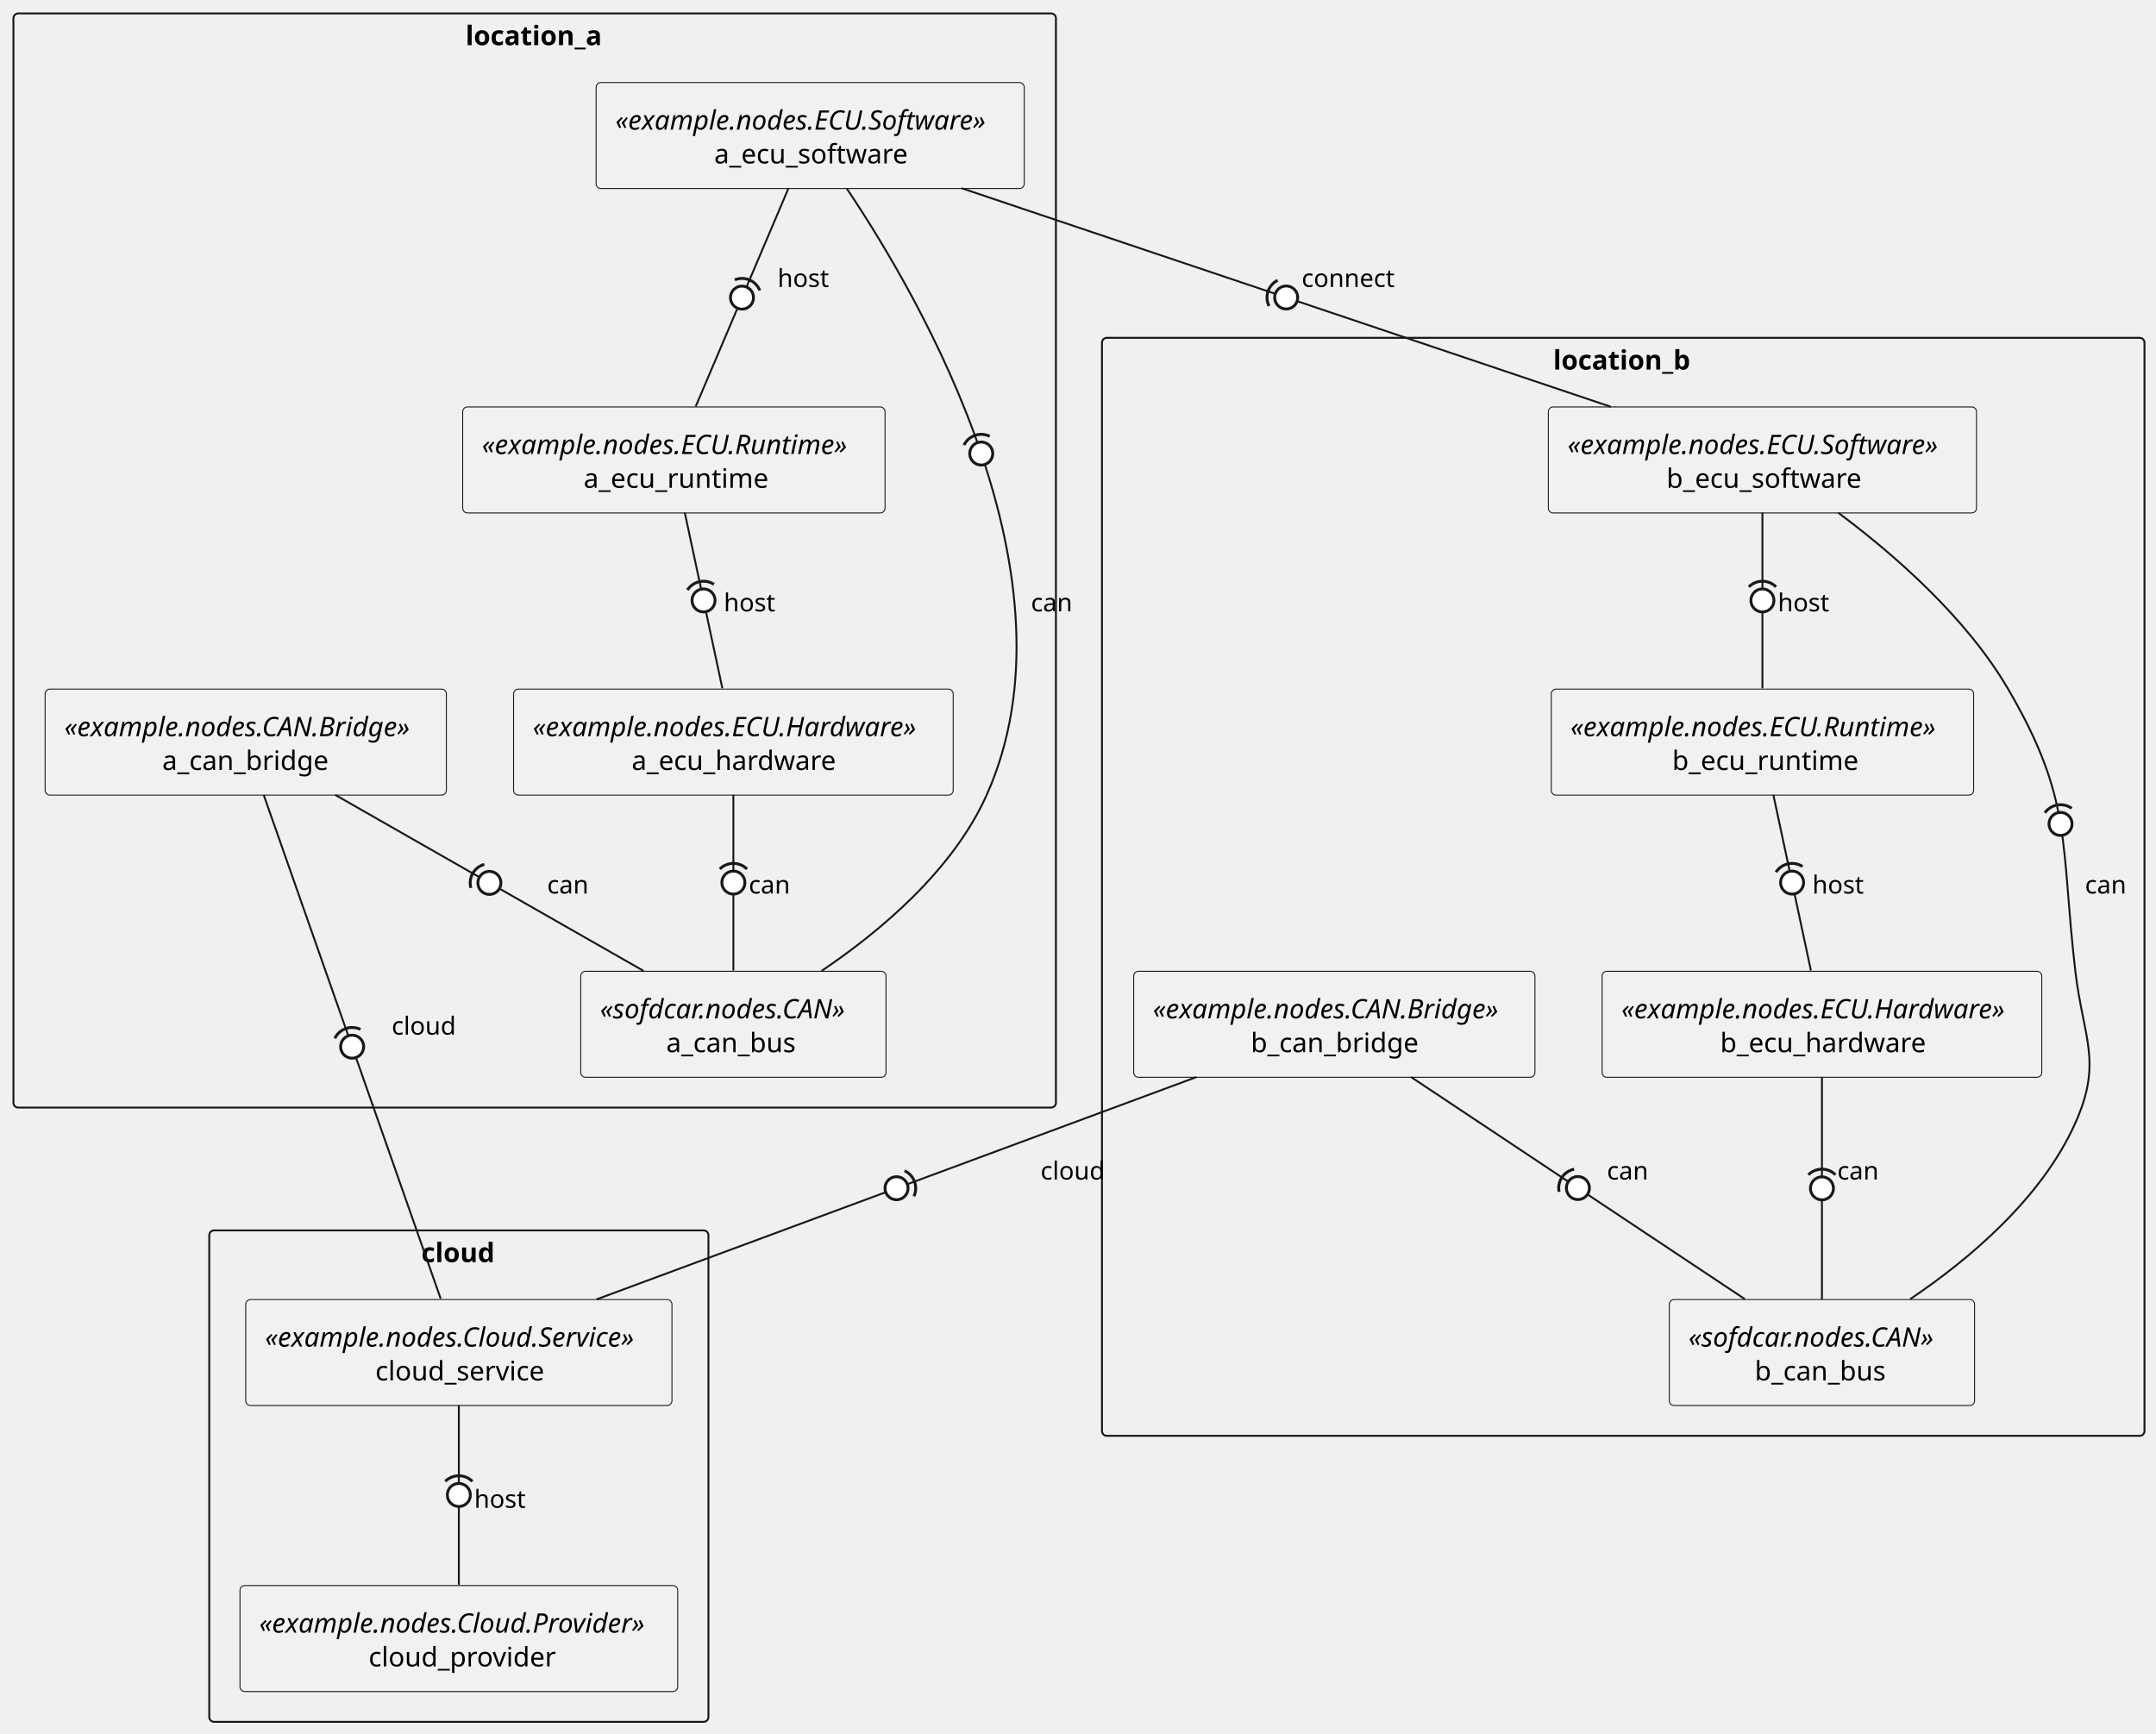
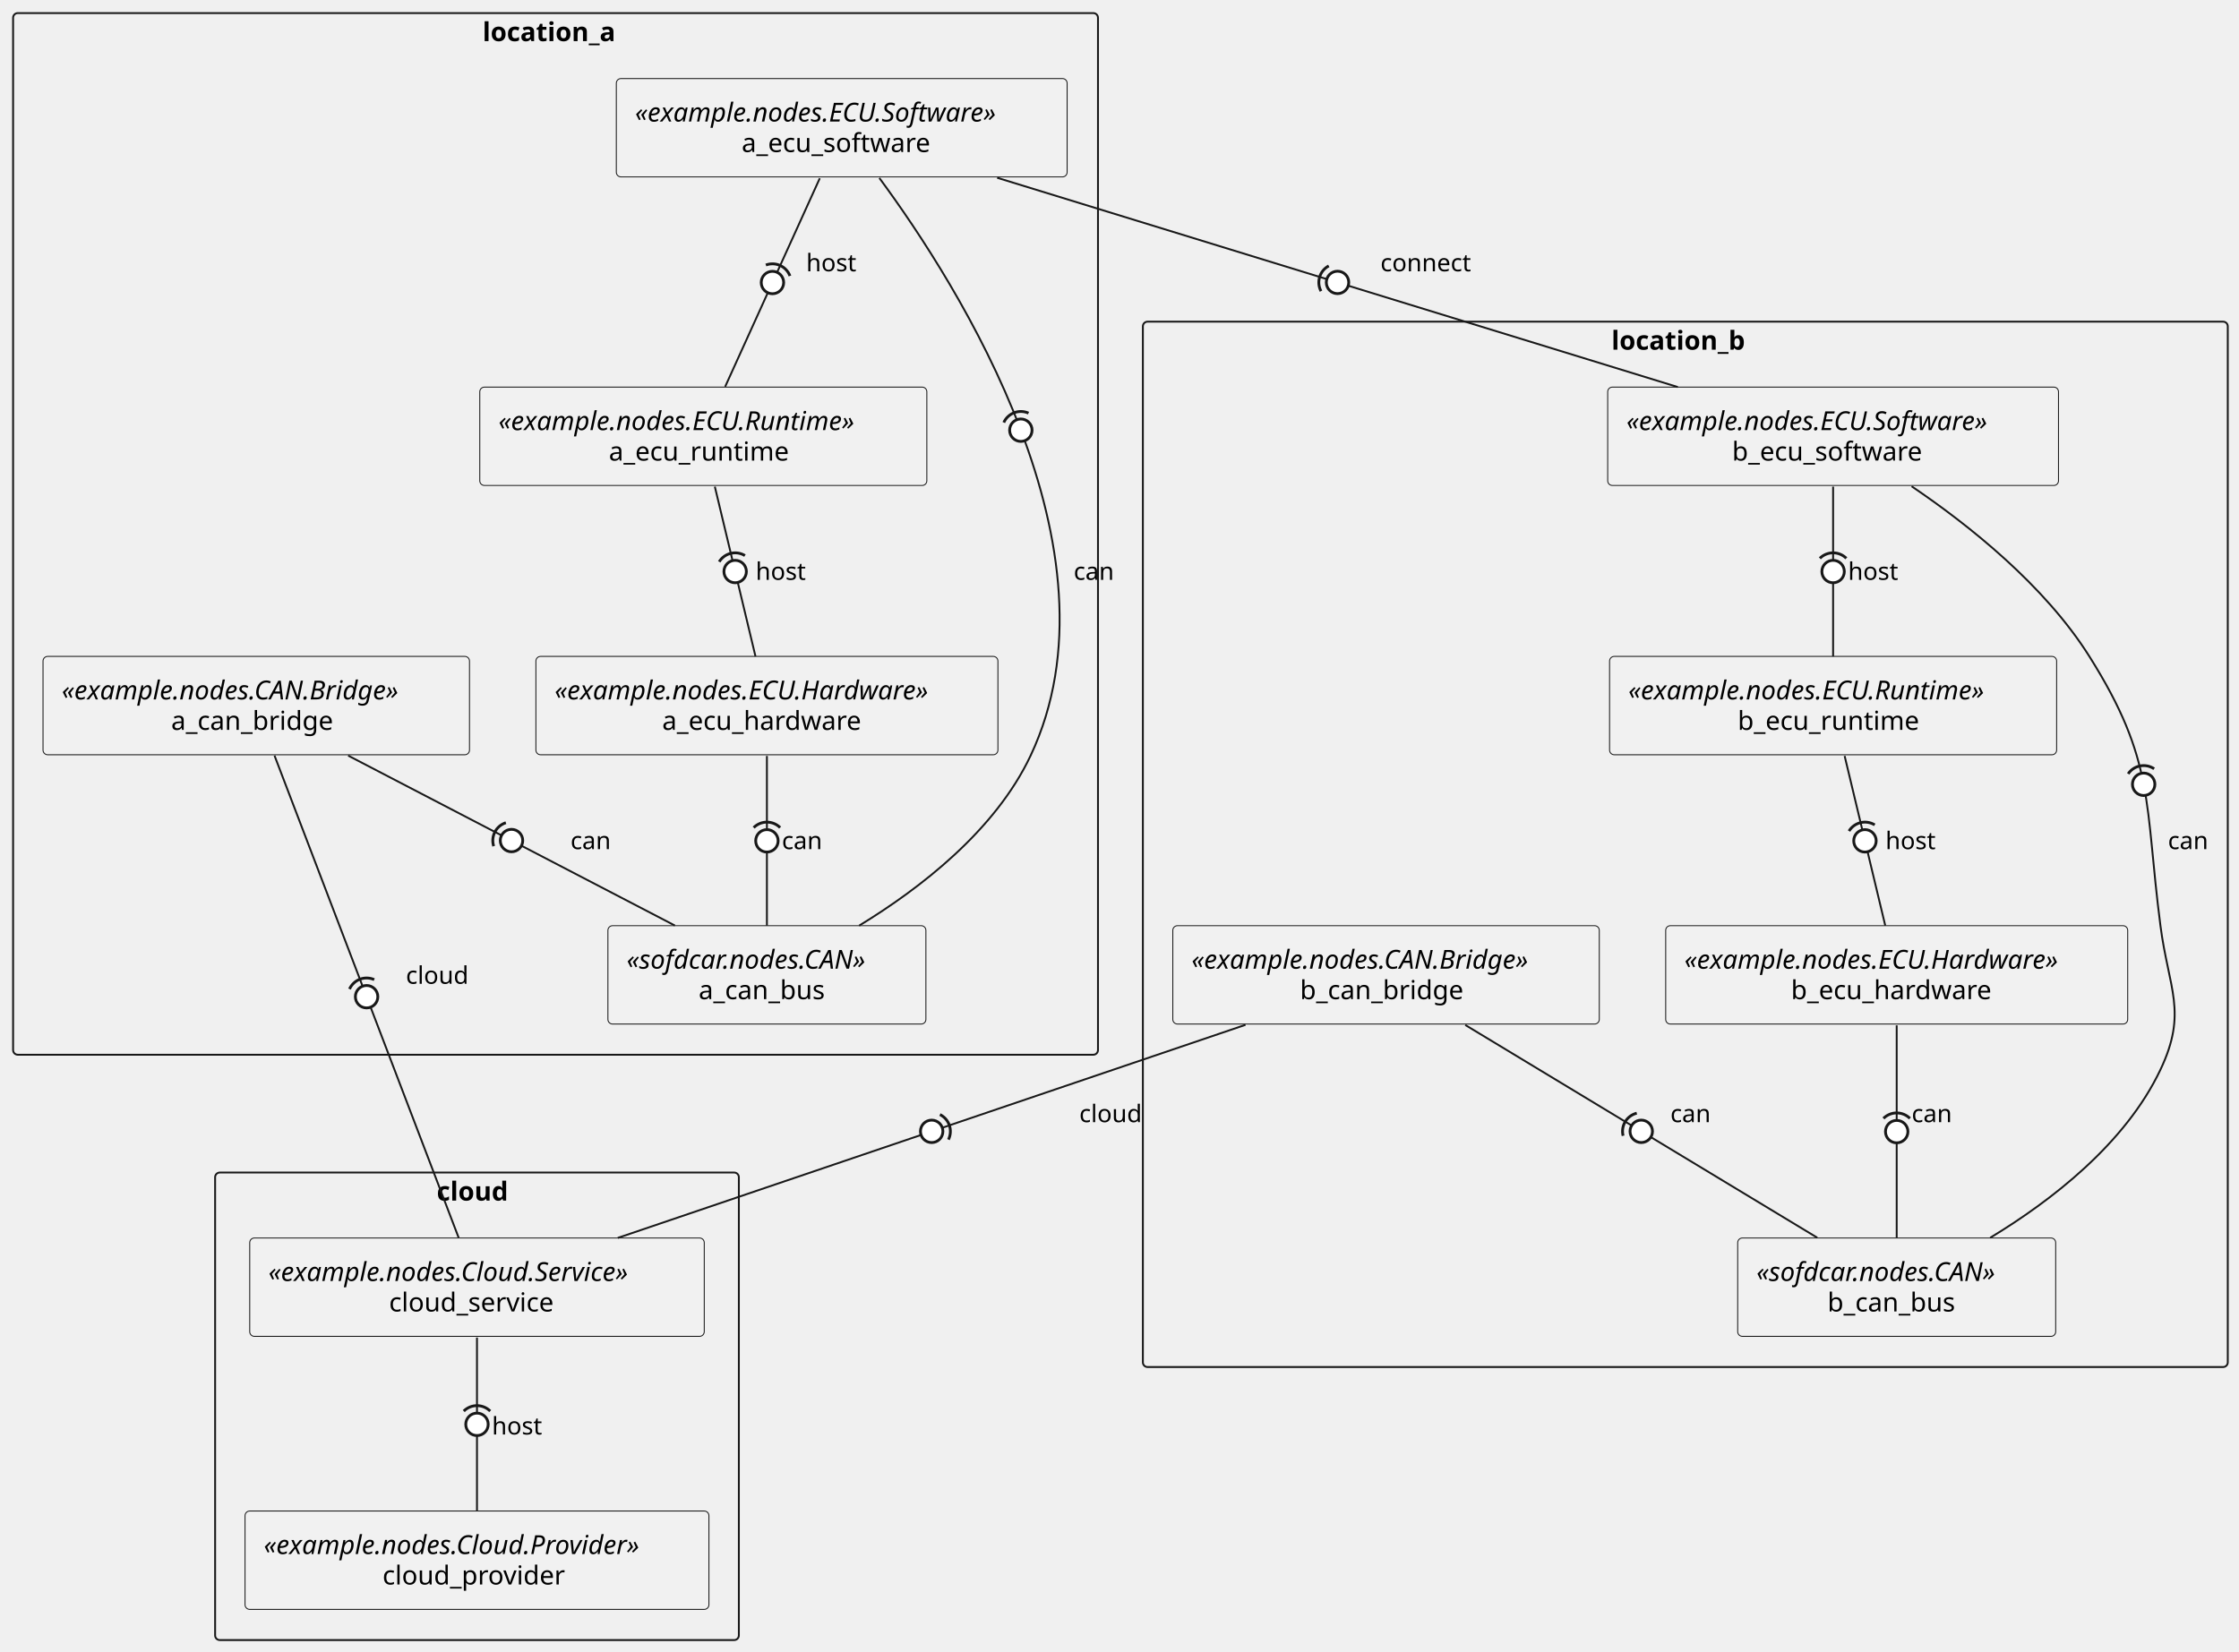
- <svg xmlns="http://www.w3.org/2000/svg" contentStyleType="text/css" height="903px" preserveAspectRatio="none" style="width:1123px;height:903px;background:#FFFFFF;" version="1.1" viewBox="0 0 1123 903" width="1123px" zoomAndPan="magnify">
+ <svg xmlns="http://www.w3.org/2000/svg" contentStyleType="text/css" height="883px" preserveAspectRatio="none" style="width:1197px;height:883px;background:#FFFFFF;" version="1.1" viewBox="0 0 1197 883" width="1197px" zoomAndPan="magnify">
  <defs />
  <g>
    <g id="cluster_cloud">
-       <rect fill="none" height="256" rx="2.5" ry="2.5" style="stroke:#181818;stroke-width:1.0;" width="260" x="109" y="641" />
-       <text fill="#000000" font-family="sans-serif" font-size="14" font-weight="bold" lengthAdjust="spacing" textLength="39" x="219.5" y="657.533">cloud</text>
+       <rect fill="none" height="250" rx="2.5" ry="2.5" style="stroke:#181818;stroke-width:1.0;" width="280" x="115" y="627" />
+       <text fill="#000000" font-family="sans-serif" font-size="14" font-weight="bold" lengthAdjust="spacing" textLength="43" x="233.5" y="641.995">cloud</text>
    </g>
    <g id="cluster_location_a">
-       <rect fill="none" height="570" rx="2.5" ry="2.5" style="stroke:#181818;stroke-width:1.0;" width="543" x="7" y="7" />
-       <text fill="#000000" font-family="sans-serif" font-size="14" font-weight="bold" lengthAdjust="spacing" textLength="72" x="242.5" y="23.533">location_a</text>
+       <rect fill="none" height="557" rx="2.5" ry="2.5" style="stroke:#181818;stroke-width:1.0;" width="580" x="7" y="7" />
+       <text fill="#000000" font-family="sans-serif" font-size="14" font-weight="bold" lengthAdjust="spacing" textLength="78" x="258" y="21.995">location_a</text>
    </g>
    <g id="cluster_location_b">
-       <rect fill="none" height="572" rx="2.5" ry="2.5" style="stroke:#181818;stroke-width:1.0;" width="543" x="574" y="176" />
-       <text fill="#000000" font-family="sans-serif" font-size="14" font-weight="bold" lengthAdjust="spacing" textLength="73" x="809" y="192.533">location_b</text>
+       <rect fill="none" height="559" rx="2.5" ry="2.5" style="stroke:#181818;stroke-width:1.0;" width="580" x="611" y="172" />
+       <text fill="#000000" font-family="sans-serif" font-size="14" font-weight="bold" lengthAdjust="spacing" textLength="79" x="861.5" y="186.995">location_b</text>
    </g>
    <g id="elem_cloud_service">
-       <rect fill="#F1F1F1" height="55.219" rx="2.5" ry="2.5" style="stroke:#181818;stroke-width:0.5;" width="222" x="128" y="677" />
-       <text fill="#000000" font-family="sans-serif" font-size="14" font-style="italic" lengthAdjust="spacing" textLength="202" x="138" y="701.533">«example.nodes.Cloud.Service»</text>
-       <text fill="#000000" font-family="sans-serif" font-size="14" lengthAdjust="spacing" textLength="87" x="195.5" y="719.143">cloud_service</text>
+       <rect fill="#F1F1F1" height="52.594" rx="2.5" ry="2.5" style="stroke:#181818;stroke-width:0.5;" width="243" x="133.5" y="662" />
+       <text fill="#000000" font-family="sans-serif" font-size="14" font-style="italic" lengthAdjust="spacing" textLength="223" x="143.5" y="684.995">«example.nodes.Cloud.Service»</text>
+       <text fill="#000000" font-family="sans-serif" font-size="14" lengthAdjust="spacing" textLength="94" x="208" y="701.292">cloud_service</text>
    </g>
    <g id="elem_cloud_provider">
-       <rect fill="#F1F1F1" height="55.219" rx="2.5" ry="2.5" style="stroke:#181818;stroke-width:0.5;" width="228" x="125" y="826" />
-       <text fill="#000000" font-family="sans-serif" font-size="14" font-style="italic" lengthAdjust="spacing" textLength="208" x="135" y="850.533">«example.nodes.Cloud.Provider»</text>
-       <text fill="#000000" font-family="sans-serif" font-size="14" lengthAdjust="spacing" textLength="94" x="192" y="868.143">cloud_provider</text>
+       <rect fill="#F1F1F1" height="52.594" rx="2.5" ry="2.5" style="stroke:#181818;stroke-width:0.5;" width="248" x="131" y="808" />
+       <text fill="#000000" font-family="sans-serif" font-size="14" font-style="italic" lengthAdjust="spacing" textLength="228" x="141" y="830.995">«example.nodes.Cloud.Provider»</text>
+       <text fill="#000000" font-family="sans-serif" font-size="14" lengthAdjust="spacing" textLength="101" x="204.5" y="847.292">cloud_provider</text>
    </g>
    <g id="elem_a_ecu_software">
-       <rect fill="#F1F1F1" height="55.219" rx="2.5" ry="2.5" style="stroke:#181818;stroke-width:0.5;" width="223" x="310.5" y="43" />
-       <text fill="#000000" font-family="sans-serif" font-size="14" font-style="italic" lengthAdjust="spacing" textLength="203" x="320.5" y="67.533">«example.nodes.ECU.Software»</text>
-       <text fill="#000000" font-family="sans-serif" font-size="14" lengthAdjust="spacing" textLength="100" x="372" y="85.143">a_ecu_software</text>
+       <rect fill="#F1F1F1" height="52.594" rx="2.5" ry="2.5" style="stroke:#181818;stroke-width:0.5;" width="241" x="329.5" y="42" />
+       <text fill="#000000" font-family="sans-serif" font-size="14" font-style="italic" lengthAdjust="spacing" textLength="221" x="339.5" y="64.995">«example.nodes.ECU.Software»</text>
+       <text fill="#000000" font-family="sans-serif" font-size="14" lengthAdjust="spacing" textLength="107" x="396.5" y="81.292">a_ecu_software</text>
    </g>
    <g id="elem_a_ecu_runtime">
-       <rect fill="#F1F1F1" height="55.219" rx="2.5" ry="2.5" style="stroke:#181818;stroke-width:0.5;" width="220" x="241" y="212" />
-       <text fill="#000000" font-family="sans-serif" font-size="14" font-style="italic" lengthAdjust="spacing" textLength="200" x="251" y="236.533">«example.nodes.ECU.Runtime»</text>
-       <text fill="#000000" font-family="sans-serif" font-size="14" lengthAdjust="spacing" textLength="94" x="304" y="254.143">a_ecu_runtime</text>
+       <rect fill="#F1F1F1" height="52.594" rx="2.5" ry="2.5" style="stroke:#181818;stroke-width:0.5;" width="239" x="256.5" y="207" />
+       <text fill="#000000" font-family="sans-serif" font-size="14" font-style="italic" lengthAdjust="spacing" textLength="219" x="266.5" y="229.995">«example.nodes.ECU.Runtime»</text>
+       <text fill="#000000" font-family="sans-serif" font-size="14" lengthAdjust="spacing" textLength="101" x="325.5" y="246.292">a_ecu_runtime</text>
    </g>
    <g id="elem_a_ecu_hardware">
-       <rect fill="#F1F1F1" height="55.219" rx="2.5" ry="2.5" style="stroke:#181818;stroke-width:0.5;" width="229" x="267.5" y="359" />
-       <text fill="#000000" font-family="sans-serif" font-size="14" font-style="italic" lengthAdjust="spacing" textLength="209" x="277.5" y="383.533">«example.nodes.ECU.Hardware»</text>
-       <text fill="#000000" font-family="sans-serif" font-size="14" lengthAdjust="spacing" textLength="106" x="329" y="401.143">a_ecu_hardware</text>
+       <rect fill="#F1F1F1" height="52.594" rx="2.5" ry="2.5" style="stroke:#181818;stroke-width:0.5;" width="247" x="286.5" y="351" />
+       <text fill="#000000" font-family="sans-serif" font-size="14" font-style="italic" lengthAdjust="spacing" textLength="227" x="296.5" y="373.995">«example.nodes.ECU.Hardware»</text>
+       <text fill="#000000" font-family="sans-serif" font-size="14" lengthAdjust="spacing" textLength="112" x="354" y="390.292">a_ecu_hardware</text>
    </g>
    <g id="elem_a_can_bus">
-       <rect fill="#F1F1F1" height="55.219" rx="2.5" ry="2.5" style="stroke:#181818;stroke-width:0.5;" width="159" x="302.5" y="506" />
-       <text fill="#000000" font-family="sans-serif" font-size="14" font-style="italic" lengthAdjust="spacing" textLength="139" x="312.5" y="530.533">«sofdcar.nodes.CAN»</text>
-       <text fill="#000000" font-family="sans-serif" font-size="14" lengthAdjust="spacing" textLength="70" x="347" y="548.143">a_can_bus</text>
+       <rect fill="#F1F1F1" height="52.594" rx="2.5" ry="2.5" style="stroke:#181818;stroke-width:0.5;" width="170" x="325" y="495" />
+       <text fill="#000000" font-family="sans-serif" font-size="14" font-style="italic" lengthAdjust="spacing" textLength="150" x="335" y="517.995">«sofdcar.nodes.CAN»</text>
+       <text fill="#000000" font-family="sans-serif" font-size="14" lengthAdjust="spacing" textLength="73" x="373.5" y="534.292">a_can_bus</text>
    </g>
    <g id="elem_a_can_bridge">
-       <rect fill="#F1F1F1" height="55.219" rx="2.5" ry="2.5" style="stroke:#181818;stroke-width:0.5;" width="209" x="23.5" y="359" />
-       <text fill="#000000" font-family="sans-serif" font-size="14" font-style="italic" lengthAdjust="spacing" textLength="189" x="33.5" y="383.533">«example.nodes.CAN.Bridge»</text>
-       <text fill="#000000" font-family="sans-serif" font-size="14" lengthAdjust="spacing" textLength="87" x="84.5" y="401.143">a_can_bridge</text>
+       <rect fill="#F1F1F1" height="52.594" rx="2.5" ry="2.5" style="stroke:#181818;stroke-width:0.5;" width="228" x="23" y="351" />
+       <text fill="#000000" font-family="sans-serif" font-size="14" font-style="italic" lengthAdjust="spacing" textLength="208" x="33" y="373.995">«example.nodes.CAN.Bridge»</text>
+       <text fill="#000000" font-family="sans-serif" font-size="14" lengthAdjust="spacing" textLength="91" x="91.5" y="390.292">a_can_bridge</text>
    </g>
    <g id="elem_b_ecu_software">
-       <rect fill="#F1F1F1" height="55.219" rx="2.5" ry="2.5" style="stroke:#181818;stroke-width:0.5;" width="223" x="806.5" y="212" />
-       <text fill="#000000" font-family="sans-serif" font-size="14" font-style="italic" lengthAdjust="spacing" textLength="203" x="816.5" y="236.533">«example.nodes.ECU.Software»</text>
-       <text fill="#000000" font-family="sans-serif" font-size="14" lengthAdjust="spacing" textLength="100" x="868" y="254.143">b_ecu_software</text>
+       <rect fill="#F1F1F1" height="52.594" rx="2.5" ry="2.5" style="stroke:#181818;stroke-width:0.5;" width="241" x="859.5" y="207" />
+       <text fill="#000000" font-family="sans-serif" font-size="14" font-style="italic" lengthAdjust="spacing" textLength="221" x="869.5" y="229.995">«example.nodes.ECU.Software»</text>
+       <text fill="#000000" font-family="sans-serif" font-size="14" lengthAdjust="spacing" textLength="108" x="926" y="246.292">b_ecu_software</text>
    </g>
    <g id="elem_b_ecu_runtime">
-       <rect fill="#F1F1F1" height="55.219" rx="2.5" ry="2.5" style="stroke:#181818;stroke-width:0.5;" width="220" x="808" y="359" />
-       <text fill="#000000" font-family="sans-serif" font-size="14" font-style="italic" lengthAdjust="spacing" textLength="200" x="818" y="383.533">«example.nodes.ECU.Runtime»</text>
-       <text fill="#000000" font-family="sans-serif" font-size="14" lengthAdjust="spacing" textLength="94" x="871" y="401.143">b_ecu_runtime</text>
+       <rect fill="#F1F1F1" height="52.594" rx="2.5" ry="2.5" style="stroke:#181818;stroke-width:0.5;" width="239" x="860.5" y="351" />
+       <text fill="#000000" font-family="sans-serif" font-size="14" font-style="italic" lengthAdjust="spacing" textLength="219" x="870.5" y="373.995">«example.nodes.ECU.Runtime»</text>
+       <text fill="#000000" font-family="sans-serif" font-size="14" lengthAdjust="spacing" textLength="102" x="929" y="390.292">b_ecu_runtime</text>
    </g>
    <g id="elem_b_ecu_hardware">
-       <rect fill="#F1F1F1" height="55.219" rx="2.5" ry="2.5" style="stroke:#181818;stroke-width:0.5;" width="229" x="834.5" y="506" />
-       <text fill="#000000" font-family="sans-serif" font-size="14" font-style="italic" lengthAdjust="spacing" textLength="209" x="844.5" y="530.533">«example.nodes.ECU.Hardware»</text>
-       <text fill="#000000" font-family="sans-serif" font-size="14" lengthAdjust="spacing" textLength="106" x="896" y="548.143">b_ecu_hardware</text>
+       <rect fill="#F1F1F1" height="52.594" rx="2.5" ry="2.5" style="stroke:#181818;stroke-width:0.5;" width="247" x="890.5" y="495" />
+       <text fill="#000000" font-family="sans-serif" font-size="14" font-style="italic" lengthAdjust="spacing" textLength="227" x="900.5" y="517.995">«example.nodes.ECU.Hardware»</text>
+       <text fill="#000000" font-family="sans-serif" font-size="14" lengthAdjust="spacing" textLength="113" x="957.5" y="534.292">b_ecu_hardware</text>
    </g>
    <g id="elem_b_can_bus">
-       <rect fill="#F1F1F1" height="55.219" rx="2.5" ry="2.5" style="stroke:#181818;stroke-width:0.5;" width="159" x="869.5" y="677" />
-       <text fill="#000000" font-family="sans-serif" font-size="14" font-style="italic" lengthAdjust="spacing" textLength="139" x="879.5" y="701.533">«sofdcar.nodes.CAN»</text>
-       <text fill="#000000" font-family="sans-serif" font-size="14" lengthAdjust="spacing" textLength="70" x="914" y="719.143">b_can_bus</text>
+       <rect fill="#F1F1F1" height="52.594" rx="2.5" ry="2.5" style="stroke:#181818;stroke-width:0.5;" width="170" x="929" y="662" />
+       <text fill="#000000" font-family="sans-serif" font-size="14" font-style="italic" lengthAdjust="spacing" textLength="150" x="939" y="684.995">«sofdcar.nodes.CAN»</text>
+       <text fill="#000000" font-family="sans-serif" font-size="14" lengthAdjust="spacing" textLength="74" x="977" y="701.292">b_can_bus</text>
    </g>
    <g id="elem_b_can_bridge">
-       <rect fill="#F1F1F1" height="55.219" rx="2.5" ry="2.5" style="stroke:#181818;stroke-width:0.5;" width="209" x="590.5" y="506" />
-       <text fill="#000000" font-family="sans-serif" font-size="14" font-style="italic" lengthAdjust="spacing" textLength="189" x="600.5" y="530.533">«example.nodes.CAN.Bridge»</text>
-       <text fill="#000000" font-family="sans-serif" font-size="14" lengthAdjust="spacing" textLength="87" x="651.5" y="548.143">b_can_bridge</text>
+       <rect fill="#F1F1F1" height="52.594" rx="2.5" ry="2.5" style="stroke:#181818;stroke-width:0.5;" width="228" x="627" y="495" />
+       <text fill="#000000" font-family="sans-serif" font-size="14" font-style="italic" lengthAdjust="spacing" textLength="208" x="637" y="517.995">«example.nodes.CAN.Bridge»</text>
+       <text fill="#000000" font-family="sans-serif" font-size="14" lengthAdjust="spacing" textLength="92" x="695" y="534.292">b_can_bridge</text>
    </g>
    <g id="link_cloud_service_cloud_provider">
-       <path d="M239,732.12 C239,758.6 239,799 239,825.58 " fill="none" id="cloud_service-cloud_provider" style="stroke:#181818;stroke-width:1.0;" />
-       <text fill="#000000" font-family="sans-serif" font-size="13" lengthAdjust="spacing" textLength="25" x="247" y="785.495">host</text>
-       <path d="M246.071,771.741 A10,10 0 0 0 231.929 771.741" fill="none" style="stroke:#181818;stroke-width:1.5;" />
-       <ellipse cx="239" cy="778.812" fill="#FFFFFF" rx="6" ry="6" style="stroke:#181818;stroke-width:1.5;" />
+       <path d="M255,715.24 C255,741.46 255,781.85 255,807.98 " fill="none" id="cloud_service-cloud_provider" style="stroke:#181818;stroke-width:1.0;" />
+       <text fill="#000000" font-family="sans-serif" font-size="13" lengthAdjust="spacing" textLength="28" x="263" y="767.067">host</text>
+       <path d="M262.071,754.573 A10,10 0 0 0 247.929 754.573" fill="none" style="stroke:#181818;stroke-width:1.5;" />
+       <ellipse cx="255" cy="761.644" fill="#FFFFFF" rx="6" ry="6" style="stroke:#181818;stroke-width:1.5;" />
    </g>
    <g id="link_a_ecu_software_a_ecu_runtime">
-       <path d="M410.59,98.33 C397.34,129.5 375.62,180.6 362.38,211.74 " fill="none" id="a_ecu_software-a_ecu_runtime" style="stroke:#181818;stroke-width:1.0;" />
-       <text fill="#000000" font-family="sans-serif" font-size="13" lengthAdjust="spacing" textLength="25" x="405" y="149.495">host</text>
-       <path d="M395.755,151.305 A10,10 0 0 0 382.74 145.773" fill="none" style="stroke:#181818;stroke-width:1.5;" />
-       <ellipse cx="386.481" cy="155.046" fill="#FFFFFF" rx="6" ry="6" style="stroke:#181818;stroke-width:1.5;" />
+       <path d="M438.27,95.33 C424.42,125.85 401.5,176.32 387.67,206.79 " fill="none" id="a_ecu_software-a_ecu_runtime" style="stroke:#181818;stroke-width:1.0;" />
+       <text fill="#000000" font-family="sans-serif" font-size="13" lengthAdjust="spacing" textLength="28" x="431" y="145.067">host</text>
+       <path d="M422.324,147.564 A10,10 0 0 0 409.447 141.717" fill="none" style="stroke:#181818;stroke-width:1.5;" />
+       <ellipse cx="412.962" cy="151.079" fill="#FFFFFF" rx="6" ry="6" style="stroke:#181818;stroke-width:1.5;" />
    </g>
    <g id="link_a_ecu_software_a_can_bus">
-       <path d="M441.08,98.24 C480.64,157.21 563.92,302.11 514,414 C496.43,453.37 458.6,485.12 427.93,505.81 " fill="none" id="a_ecu_software-a_can_bus" style="stroke:#181818;stroke-width:1.0;" />
-       <text fill="#000000" font-family="sans-serif" font-size="13" lengthAdjust="spacing" textLength="21" x="537" y="318.495">can</text>
-       <path d="M515.521,227.308 A10,10 0 0 0 502.128 231.849" fill="none" style="stroke:#181818;stroke-width:1.5;" />
-       <ellipse cx="511.095" cy="236.275" fill="#FFFFFF" rx="6" ry="6" style="stroke:#181818;stroke-width:1.5;" />
+       <path d="M470.12,95.19 C512.42,152.53 602.56,294.51 551,404 C532.13,444.08 491.95,475.07 459.3,494.98 " fill="none" id="a_ecu_software-a_can_bus" style="stroke:#181818;stroke-width:1.0;" />
+       <text fill="#000000" font-family="sans-serif" font-size="13" lengthAdjust="spacing" textLength="23" x="574" y="310.067">can</text>
+       <path d="M549.861,220.919 A10,10 0 0 0 536.638 225.936" fill="none" style="stroke:#181818;stroke-width:1.5;" />
+       <ellipse cx="545.758" cy="230.039" fill="#FFFFFF" rx="6" ry="6" style="stroke:#181818;stroke-width:1.5;" />
    </g>
    <g id="link_a_ecu_software_b_ecu_software">
-       <path d="M500.87,98.05 C593.53,129.25 746.35,180.71 839.05,211.92 " fill="none" id="a_ecu_software-b_ecu_software" style="stroke:#181818;stroke-width:1.0;" />
-       <text fill="#000000" font-family="sans-serif" font-size="13" lengthAdjust="spacing" textLength="46" x="678" y="149.495">connect</text>
-       <path d="M665.5,146.023 A10,10 0 0 0 660.987 159.426" fill="none" style="stroke:#181818;stroke-width:1.5;" />
-       <ellipse cx="669.945" cy="154.981" fill="#FFFFFF" rx="6" ry="6" style="stroke:#181818;stroke-width:1.5;" />
+       <path d="M533.1,95.06 C632.45,125.61 797.69,176.43 896.99,206.97 " fill="none" id="a_ecu_software-b_ecu_software" style="stroke:#181818;stroke-width:1.0;" />
+       <text fill="#000000" font-family="sans-serif" font-size="13" lengthAdjust="spacing" textLength="51" x="738" y="145.067">connect</text>
+       <path d="M710.384,142.181 A10,10 0 0 0 706.226 155.699" fill="none" style="stroke:#181818;stroke-width:1.5;" />
+       <ellipse cx="715.064" cy="151.019" fill="#FFFFFF" rx="6" ry="6" style="stroke:#181818;stroke-width:1.5;" />
    </g>
    <g id="link_a_ecu_runtime_a_ecu_hardware">
-       <path d="M356.69,267.1 C362.24,293.09 370.66,332.47 376.25,358.58 " fill="none" id="a_ecu_runtime-a_ecu_hardware" style="stroke:#181818;stroke-width:1.0;" />
-       <text fill="#000000" font-family="sans-serif" font-size="13" lengthAdjust="spacing" textLength="25" x="377" y="318.495">host</text>
-       <path d="M371.891,304.402 A10,10 0 0 0 358.062 307.359" fill="none" style="stroke:#181818;stroke-width:1.5;" />
-       <ellipse cx="366.455" cy="312.795" fill="#FFFFFF" rx="6" ry="6" style="stroke:#181818;stroke-width:1.5;" />
+       <path d="M382.16,260.22 C388.32,285.95 397.74,325.31 403.89,350.98 " fill="none" id="a_ecu_runtime-a_ecu_hardware" style="stroke:#181818;stroke-width:1.0;" />
+       <text fill="#000000" font-family="sans-serif" font-size="13" lengthAdjust="spacing" textLength="28" x="404" y="310.067">host</text>
+       <path d="M398.259,297.099 A10,10 0 0 0 384.506 300.392" fill="none" style="stroke:#181818;stroke-width:1.5;" />
+       <ellipse cx="393.029" cy="305.623" fill="#FFFFFF" rx="6" ry="6" style="stroke:#181818;stroke-width:1.5;" />
    </g>
    <g id="link_a_ecu_hardware_a_can_bus">
-       <path d="M382,414.1 C382,440.09 382,479.47 382,505.58 " fill="none" id="a_ecu_hardware-a_can_bus" style="stroke:#181818;stroke-width:1.0;" />
-       <text fill="#000000" font-family="sans-serif" font-size="13" lengthAdjust="spacing" textLength="21" x="390" y="465.495">can</text>
-       <path d="M389.071,452.724 A10,10 0 0 0 374.929 452.724" fill="none" style="stroke:#181818;stroke-width:1.5;" />
-       <ellipse cx="382" cy="459.795" fill="#FFFFFF" rx="6" ry="6" style="stroke:#181818;stroke-width:1.5;" />
+       <path d="M410,404.22 C410,429.95 410,469.31 410,494.98 " fill="none" id="a_ecu_hardware-a_can_bus" style="stroke:#181818;stroke-width:1.0;" />
+       <text fill="#000000" font-family="sans-serif" font-size="13" lengthAdjust="spacing" textLength="23" x="418" y="454.067">can</text>
+       <path d="M417.071,442.551 A10,10 0 0 0 402.929 442.551" fill="none" style="stroke:#181818;stroke-width:1.5;" />
+       <ellipse cx="410" cy="449.623" fill="#FFFFFF" rx="6" ry="6" style="stroke:#181818;stroke-width:1.5;" />
    </g>
    <g id="link_a_can_bridge_a_can_bus">
-       <path d="M174.59,414.1 C220.27,440.18 289.55,479.72 335.28,505.83 " fill="none" id="a_can_bridge-a_can_bus" style="stroke:#181818;stroke-width:1.0;" />
-       <text fill="#000000" font-family="sans-serif" font-size="13" lengthAdjust="spacing" textLength="21" x="285" y="465.495">can</text>
-       <path d="M252.281,450.307 A10,10 0 0 0 245.27 462.589" fill="none" style="stroke:#181818;stroke-width:1.5;" />
-       <ellipse cx="254.916" cy="459.954" fill="#FFFFFF" rx="6" ry="6" style="stroke:#181818;stroke-width:1.5;" />
+       <path d="M186.12,404.05 C235.55,429.76 311.36,469.19 360.81,494.92 " fill="none" id="a_can_bridge-a_can_bus" style="stroke:#181818;stroke-width:1.0;" />
+       <text fill="#000000" font-family="sans-serif" font-size="13" lengthAdjust="spacing" textLength="23" x="305" y="454.067">can</text>
+       <path d="M270.447,439.941 A10,10 0 0 0 263.921 452.488" fill="none" style="stroke:#181818;stroke-width:1.5;" />
+       <ellipse cx="273.457" cy="449.478" fill="#FFFFFF" rx="6" ry="6" style="stroke:#181818;stroke-width:1.5;" />
    </g>
    <g id="link_a_can_bridge_cloud_service">
-       <path d="M137.37,414.17 C158.27,473.69 208.55,616.8 229.54,676.57 " fill="none" id="a_can_bridge-cloud_service" style="stroke:#181818;stroke-width:1.0;" />
-       <text fill="#000000" font-family="sans-serif" font-size="13" lengthAdjust="spacing" textLength="31" x="204" y="538.995">cloud</text>
-       <path d="M187.749,536.261 A10,10 0 0 0 174.406 540.948" fill="none" style="stroke:#181818;stroke-width:1.5;" />
-       <ellipse cx="183.421" cy="545.276" fill="#FFFFFF" rx="6" ry="6" style="stroke:#181818;stroke-width:1.5;" />
+       <path d="M146.76,404.05 C168.95,462.18 223.02,603.76 245.23,661.92 " fill="none" id="a_can_bridge-cloud_service" style="stroke:#181818;stroke-width:1.0;" />
+       <text fill="#000000" font-family="sans-serif" font-size="13" lengthAdjust="spacing" textLength="34" x="217" y="526.067">cloud</text>
+       <path d="M200.071,523.845 A10,10 0 0 0 186.859 528.89" fill="none" style="stroke:#181818;stroke-width:1.5;" />
+       <ellipse cx="195.988" cy="532.974" fill="#FFFFFF" rx="6" ry="6" style="stroke:#181818;stroke-width:1.5;" />
    </g>
    <g id="link_b_ecu_software_b_ecu_runtime">
-       <path d="M918,267.1 C918,293.09 918,332.47 918,358.58 " fill="none" id="b_ecu_software-b_ecu_runtime" style="stroke:#181818;stroke-width:1.0;" />
-       <text fill="#000000" font-family="sans-serif" font-size="13" lengthAdjust="spacing" textLength="25" x="926" y="318.495">host</text>
-       <path d="M925.071,305.724 A10,10 0 0 0 910.929 305.724" fill="none" style="stroke:#181818;stroke-width:1.5;" />
-       <ellipse cx="918" cy="312.795" fill="#FFFFFF" rx="6" ry="6" style="stroke:#181818;stroke-width:1.5;" />
+       <path d="M980,260.22 C980,285.95 980,325.31 980,350.98 " fill="none" id="b_ecu_software-b_ecu_runtime" style="stroke:#181818;stroke-width:1.0;" />
+       <text fill="#000000" font-family="sans-serif" font-size="13" lengthAdjust="spacing" textLength="28" x="988" y="310.067">host</text>
+       <path d="M987.071,298.551 A10,10 0 0 0 972.929 298.551" fill="none" style="stroke:#181818;stroke-width:1.5;" />
+       <ellipse cx="980" cy="305.623" fill="#FFFFFF" rx="6" ry="6" style="stroke:#181818;stroke-width:1.5;" />
    </g>
    <g id="link_b_ecu_software_b_can_bus">
-       <path d="M957.43,267.08 C986.25,288.56 1024,321.35 1046,359 C1079.88,416.99 1073.17,439.3 1081,506 C1085.09,540.87 1095.3,552.93 1081,585 C1063.43,624.37 1025.6,656.12 994.93,676.81 " fill="none" id="b_ecu_software-b_can_bus" style="stroke:#181818;stroke-width:1.0;" />
-       <text fill="#000000" font-family="sans-serif" font-size="13" lengthAdjust="spacing" textLength="21" x="1086" y="465.495">can</text>
-       <path d="M1079.078,421.094 A10,10 0 0 0 1065.129 423.425" fill="none" style="stroke:#181818;stroke-width:1.5;" />
-       <ellipse cx="1073.269" cy="429.234" fill="#FFFFFF" rx="6" ry="6" style="stroke:#181818;stroke-width:1.5;" />
+       <path d="M1021.97,260.04 C1052.69,280.85 1093.04,312.96 1117,351 C1152.27,407.01 1146.48,429.36 1155,495 C1159.4,528.94 1169.65,541.07 1155,572 C1136.24,611.61 1096.51,642.17 1063.99,661.87 " fill="none" id="b_ecu_software-b_can_bus" style="stroke:#181818;stroke-width:1.0;" />
+       <text fill="#000000" font-family="sans-serif" font-size="13" lengthAdjust="spacing" textLength="23" x="1159" y="454.067">can</text>
+       <path d="M1151.629,411.102 A10,10 0 0 0 1137.745 413.791" fill="none" style="stroke:#181818;stroke-width:1.5;" />
+       <ellipse cx="1146.031" cy="419.389" fill="#FFFFFF" rx="6" ry="6" style="stroke:#181818;stroke-width:1.5;" />
    </g>
    <g id="link_b_ecu_runtime_b_ecu_hardware">
-       <path d="M923.69,414.1 C929.24,440.09 937.66,479.47 943.25,505.58 " fill="none" id="b_ecu_runtime-b_ecu_hardware" style="stroke:#181818;stroke-width:1.0;" />
-       <text fill="#000000" font-family="sans-serif" font-size="13" lengthAdjust="spacing" textLength="25" x="944" y="465.495">host</text>
-       <path d="M938.891,451.402 A10,10 0 0 0 925.062 454.359" fill="none" style="stroke:#181818;stroke-width:1.5;" />
-       <ellipse cx="933.455" cy="459.795" fill="#FFFFFF" rx="6" ry="6" style="stroke:#181818;stroke-width:1.5;" />
+       <path d="M986.16,404.22 C992.32,429.95 1001.74,469.31 1007.89,494.98 " fill="none" id="b_ecu_runtime-b_ecu_hardware" style="stroke:#181818;stroke-width:1.0;" />
+       <text fill="#000000" font-family="sans-serif" font-size="13" lengthAdjust="spacing" textLength="28" x="1008" y="454.067">host</text>
+       <path d="M1002.259,441.099 A10,10 0 0 0 988.506 444.392" fill="none" style="stroke:#181818;stroke-width:1.5;" />
+       <ellipse cx="997.029" cy="449.623" fill="#FFFFFF" rx="6" ry="6" style="stroke:#181818;stroke-width:1.5;" />
    </g>
    <g id="link_b_ecu_hardware_b_can_bus">
-       <path d="M949,561.28 C949,592.92 949,645.26 949,676.85 " fill="none" id="b_ecu_hardware-b_can_bus" style="stroke:#181818;stroke-width:1.0;" />
-       <text fill="#000000" font-family="sans-serif" font-size="13" lengthAdjust="spacing" textLength="21" x="957" y="614.495">can</text>
-       <path d="M956.071,612.013 A10,10 0 0 0 941.929 612.013" fill="none" style="stroke:#181818;stroke-width:1.5;" />
-       <ellipse cx="949" cy="619.084" fill="#FFFFFF" rx="6" ry="6" style="stroke:#181818;stroke-width:1.5;" />
+       <path d="M1014,548.28 C1014,579.28 1014,630.98 1014,661.9 " fill="none" id="b_ecu_hardware-b_can_bus" style="stroke:#181818;stroke-width:1.0;" />
+       <text fill="#000000" font-family="sans-serif" font-size="13" lengthAdjust="spacing" textLength="23" x="1022" y="600.067">can</text>
+       <path d="M1021.071,598.049 A10,10 0 0 0 1006.929 598.049" fill="none" style="stroke:#181818;stroke-width:1.5;" />
+       <ellipse cx="1014" cy="605.12" fill="#FFFFFF" rx="6" ry="6" style="stroke:#181818;stroke-width:1.5;" />
    </g>
    <g id="link_b_can_bridge_b_can_bus">
-       <path d="M734.97,561.09 C782.47,592.7 861.27,645.13 908.85,676.78 " fill="none" id="b_can_bridge-b_can_bus" style="stroke:#181818;stroke-width:1.0;" />
-       <text fill="#000000" font-family="sans-serif" font-size="13" lengthAdjust="spacing" textLength="21" x="837" y="614.495">can</text>
-       <path d="M819.91,609.116 A10,10 0 0 0 812.076 620.89" fill="none" style="stroke:#181818;stroke-width:1.5;" />
-       <ellipse cx="821.88" cy="618.92" fill="#FFFFFF" rx="6" ry="6" style="stroke:#181818;stroke-width:1.5;" />
+       <path d="M783.36,548.1 C834.58,579.06 920.28,630.86 971.54,661.84 " fill="none" id="b_can_bridge-b_can_bus" style="stroke:#181818;stroke-width:1.0;" />
+       <text fill="#000000" font-family="sans-serif" font-size="13" lengthAdjust="spacing" textLength="23" x="893" y="600.067">can</text>
+       <path d="M875.041,595.253 A10,10 0 0 0 867.726 607.356" fill="none" style="stroke:#181818;stroke-width:1.5;" />
+       <ellipse cx="877.435" cy="604.962" fill="#FFFFFF" rx="6" ry="6" style="stroke:#181818;stroke-width:1.5;" />
    </g>
    <g id="link_b_can_bridge_cloud_service">
-       <path d="M623.25,561.09 C537.85,592.74 396.09,645.28 310.71,676.92 " fill="none" id="b_can_bridge-cloud_service" style="stroke:#181818;stroke-width:1.0;" />
-       <text fill="#000000" font-family="sans-serif" font-size="13" lengthAdjust="spacing" textLength="31" x="542" y="614.495">cloud</text>
-       <path d="M476.06,623.182 A10,10 0 0 0 471.146 609.921" fill="none" style="stroke:#181818;stroke-width:1.5;" />
-       <ellipse cx="466.973" cy="619.009" fill="#FFFFFF" rx="6" ry="6" style="stroke:#181818;stroke-width:1.5;" />
+       <path d="M665.86,548.01 C574.61,578.99 421.58,630.94 330.27,661.95 " fill="none" id="b_can_bridge-cloud_service" style="stroke:#181818;stroke-width:1.0;" />
+       <text fill="#000000" font-family="sans-serif" font-size="13" lengthAdjust="spacing" textLength="34" x="577" y="600.067">cloud</text>
+       <path d="M507.056,609.391 A10,10 0 0 0 502.51 596" fill="none" style="stroke:#181818;stroke-width:1.5;" />
+       <ellipse cx="498.087" cy="604.969" fill="#FFFFFF" rx="6" ry="6" style="stroke:#181818;stroke-width:1.5;" />
    </g>
  </g>
</svg>
